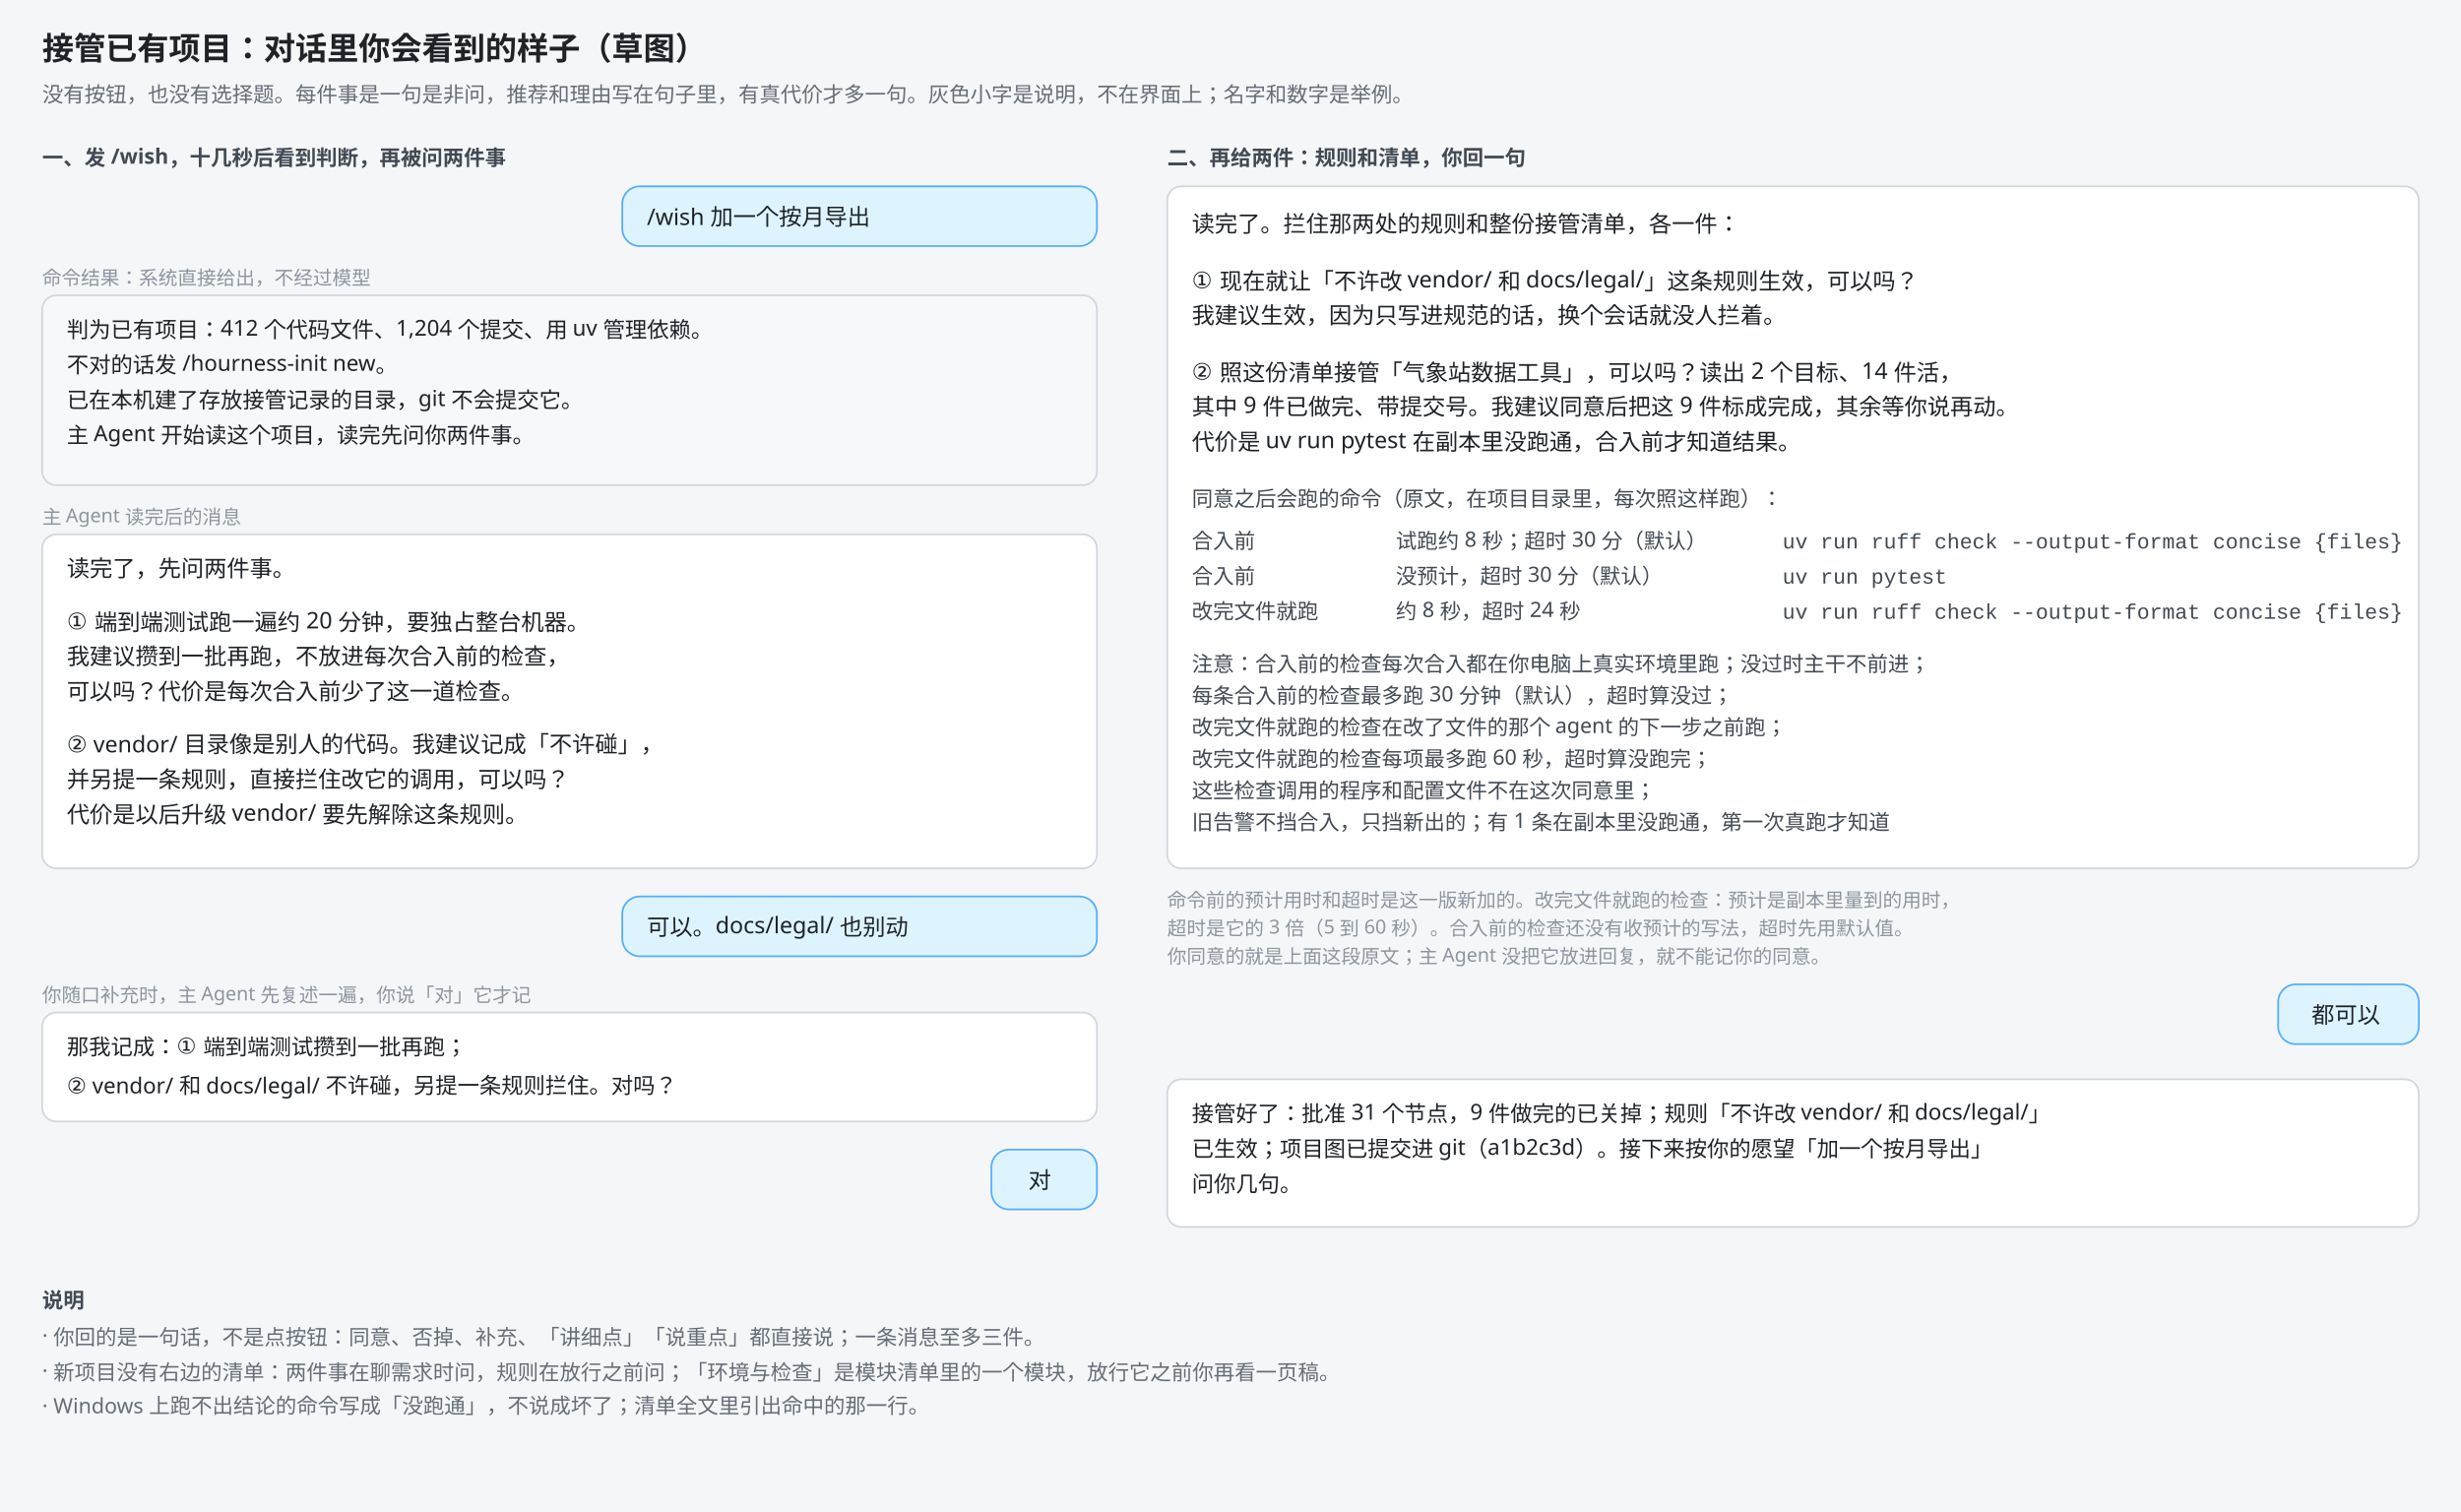
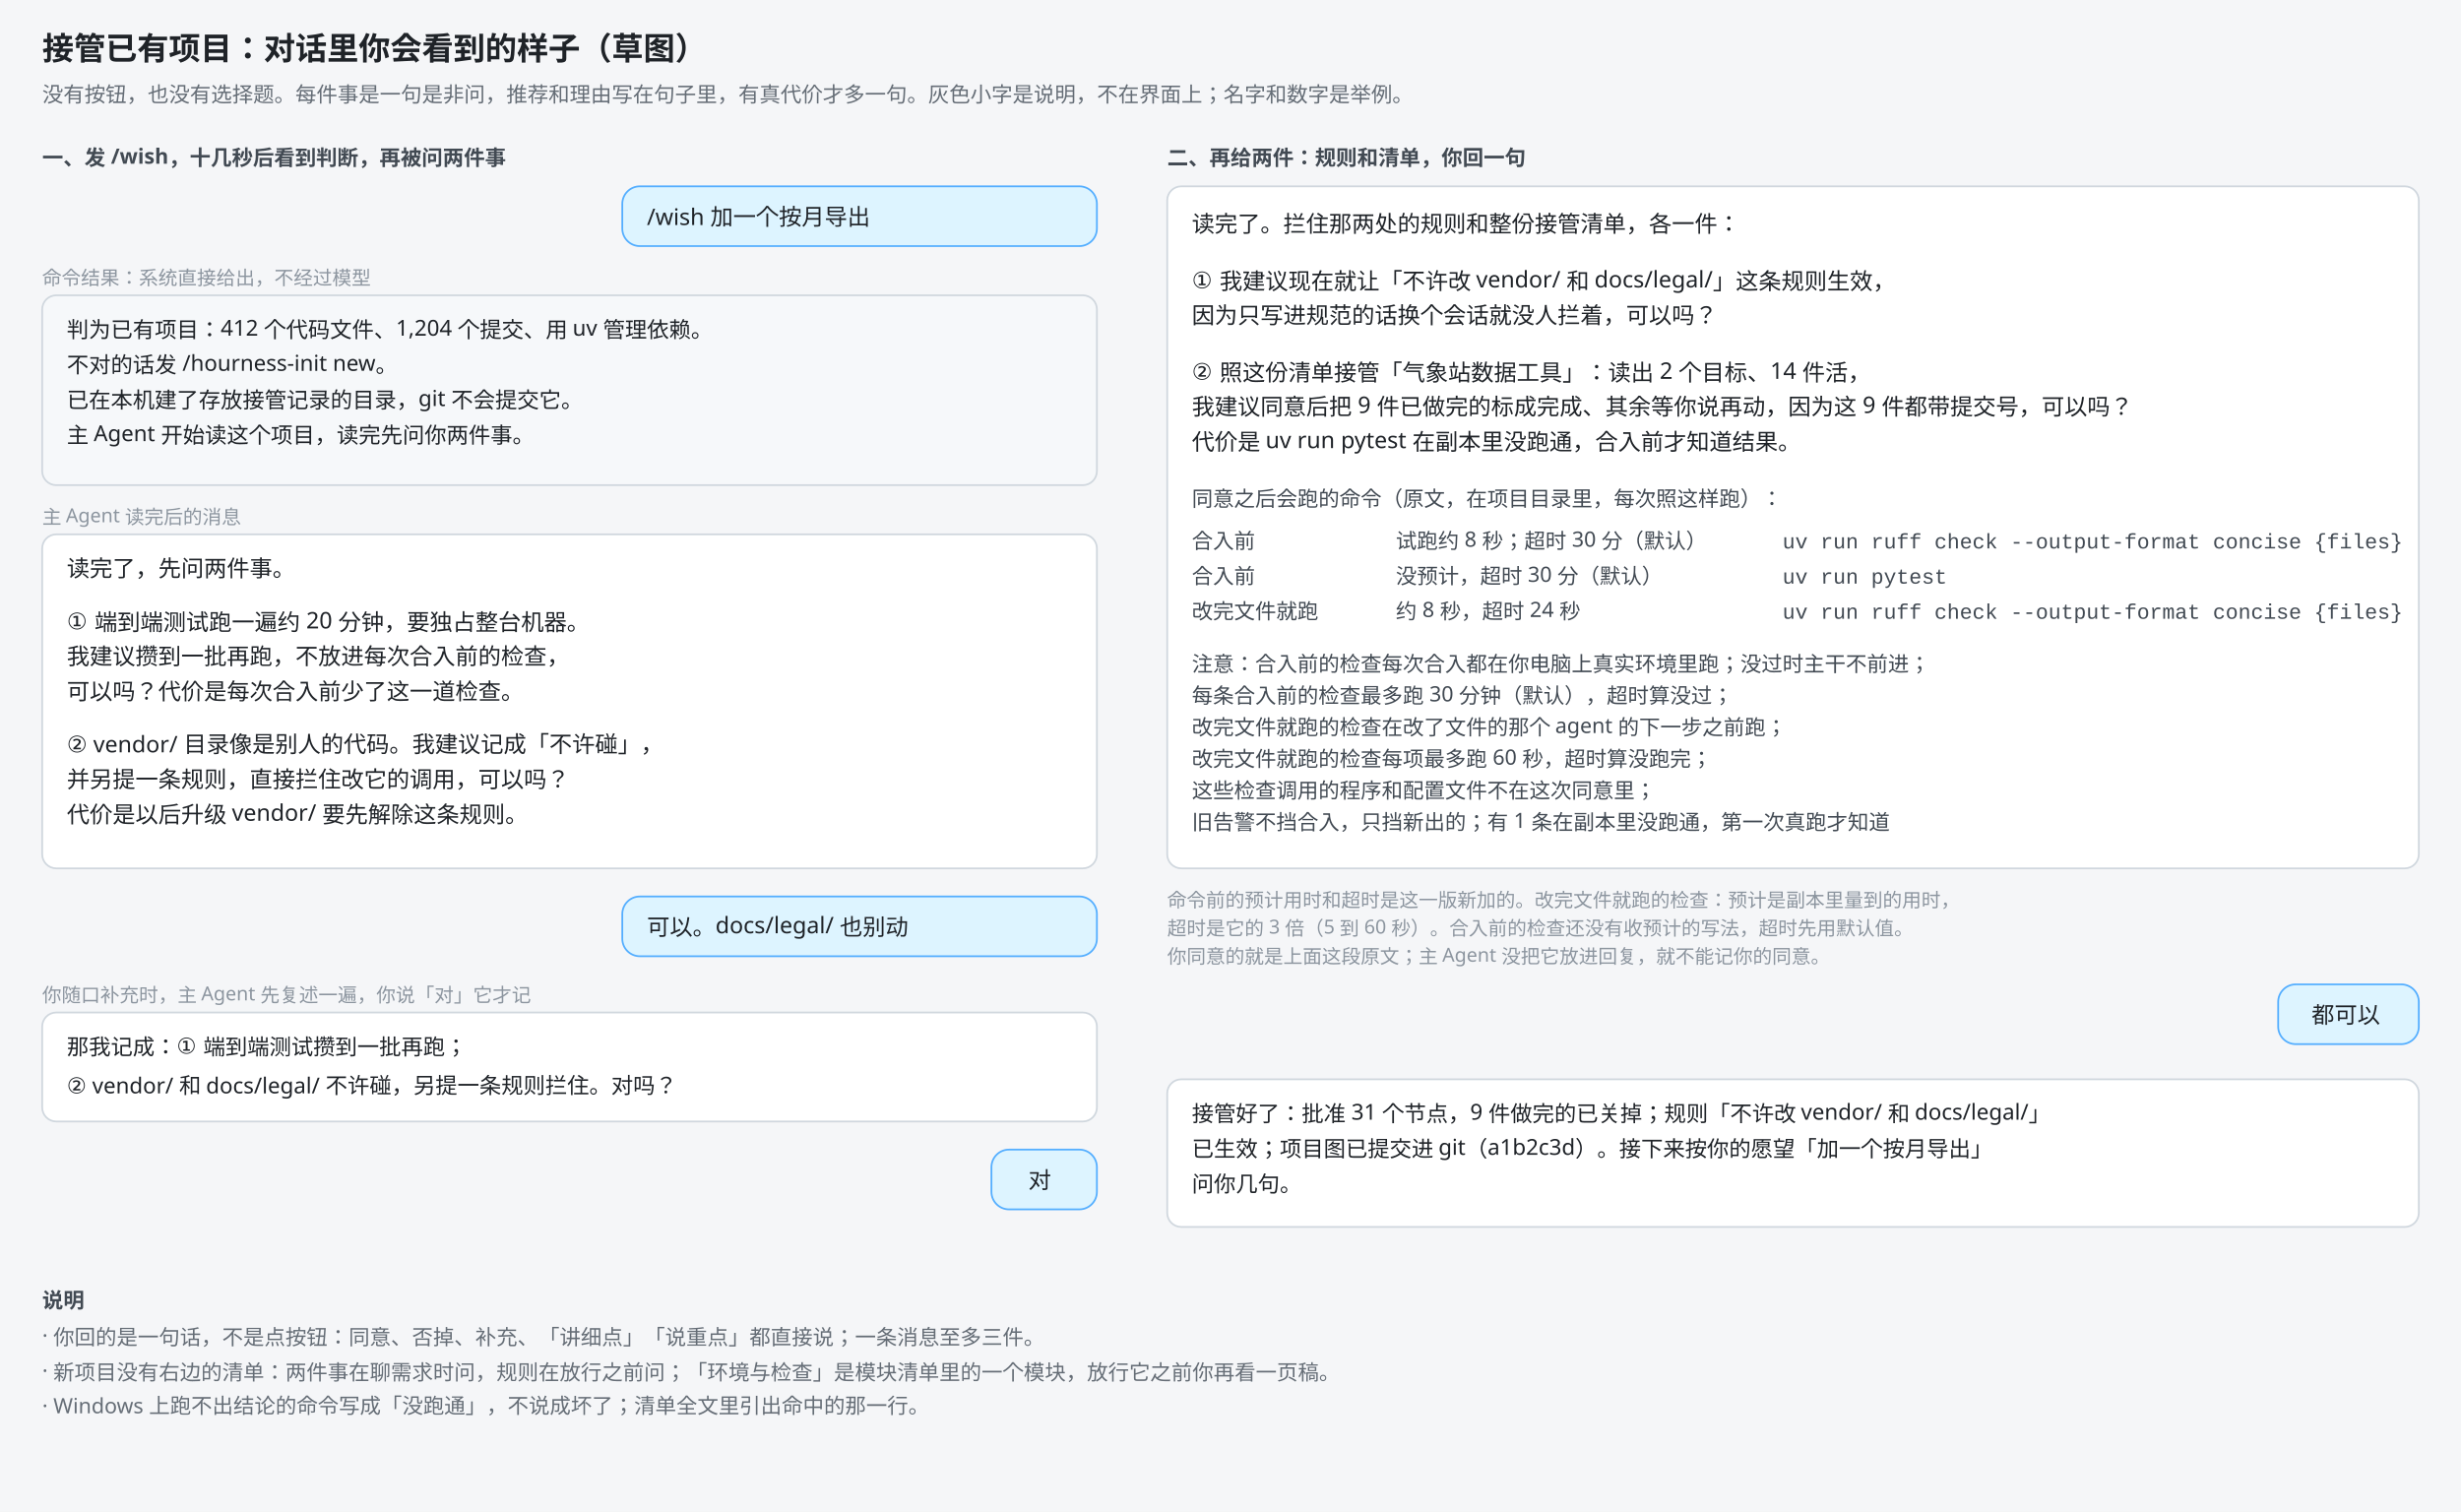
<svg xmlns="http://www.w3.org/2000/svg" width="1400" height="860" viewBox="0 0 1400 860" font-family="'Microsoft YaHei', 'PingFang SC', 'Segoe UI', sans-serif">
  <rect x="0" y="0" width="1400" height="860" fill="#f5f6f8" />
  <text x="24" y="34" font-size="18" font-weight="bold" fill="#1f2328">接管已有项目：对话里你会看到的样子（草图）</text>
  <text x="24" y="58" font-size="12" fill="#656d76">没有按钮，也没有选择题。每件事是一句是非问，推荐和理由写在句子里，有真代价才多一句。灰色小字是说明，不在界面上；名字和数字是举例。</text>
  <g transform="translate(24,80)">
    <text x="0" y="14" font-size="12" font-weight="bold" fill="#424a53">一、发 /wish，十几秒后看到判断，再被问两件事</text>
    <rect x="330" y="26" width="270" height="34" rx="10" fill="#ddf4ff" stroke="#54aeff" />
    <text x="344" y="48" font-size="13" fill="#1f2328">/wish 加一个按月导出</text>
    <text x="0" y="82" font-size="11" fill="#8c959f">命令结果：系统直接给出，不经过模型</text>
    <rect x="0" y="88" width="600" height="108" rx="8" fill="#f6f8fa" stroke="#d0d7de" />
    <g font-size="12.5" fill="#1f2328">
      <text x="14" y="112">判为已有项目：412 个代码文件、1,204 个提交、用 uv 管理依赖。</text>
      <text x="14" y="132">不对的话发 /hourness-init new。</text>
      <text x="14" y="152">已在本机建了存放接管记录的目录，git 不会提交它。</text>
      <text x="14" y="172">主 Agent 开始读这个项目，读完先问你两件事。</text>
    </g>
    <text x="0" y="218" font-size="11" fill="#8c959f">主 Agent 读完后的消息</text>
    <rect x="0" y="224" width="600" height="190" rx="8" fill="#ffffff" stroke="#d0d7de" />
    <g font-size="13" fill="#1f2328">
      <text x="14" y="248">读完了，先问两件事。</text>
      <text x="14" y="278">① 端到端测试跑一遍约 20 分钟，要独占整台机器。</text>
      <text x="14" y="298">我建议攒到一批再跑，不放进每次合入前的检查，</text>
      <text x="14" y="318">可以吗？代价是每次合入前少了这一道检查。</text>
      <text x="14" y="348">② vendor/ 目录像是别人的代码。我建议记成「不许碰」，</text>
      <text x="14" y="368">并另提一条规则，直接拦住改它的调用，可以吗？</text>
      <text x="14" y="388">代价是以后升级 vendor/ 要先解除这条规则。</text>
    </g>
    <rect x="330" y="430" width="270" height="34" rx="10" fill="#ddf4ff" stroke="#54aeff" />
    <text x="344" y="452" font-size="13" fill="#1f2328">可以。docs/legal/ 也别动</text>
    <text x="0" y="490" font-size="11" fill="#8c959f">你随口补充时，主 Agent 先复述一遍，你说「对」它才记</text>
    <rect x="0" y="496" width="600" height="62" rx="8" fill="#ffffff" stroke="#d0d7de" />
    <g font-size="12.5" fill="#1f2328">
      <text x="14" y="520">那我记成：① 端到端测试攒到一批再跑；</text>
      <text x="14" y="542">② vendor/ 和 docs/legal/ 不许碰，另提一条规则拦住。对吗？</text>
    </g>
    <rect x="540" y="574" width="60" height="34" rx="10" fill="#ddf4ff" stroke="#54aeff" />
    <text x="561" y="596" font-size="13" fill="#1f2328">对</text>
  </g>
  <g transform="translate(664,80)">
    <text x="0" y="14" font-size="12" font-weight="bold" fill="#424a53">二、再给两件：规则和清单，你回一句</text>
    <rect x="0" y="26" width="712" height="388" rx="8" fill="#ffffff" stroke="#d0d7de" />
    <g font-size="13" fill="#1f2328">
      <text x="14" y="52">读完了。拦住那两处的规则和整份接管清单，各一件：</text>
-       <text x="14" y="84">① 现在就让「不许改 vendor/ 和 docs/legal/」这条规则生效，可以吗？</text>
-       <text x="14" y="104">我建议生效，因为只写进规范的话，换个会话就没人拦着。</text>
-       <text x="14" y="136">② 照这份清单接管「气象站数据工具」，可以吗？读出 2 个目标、14 件活，</text>
-       <text x="14" y="156">其中 9 件已做完、带提交号。我建议同意后把这 9 件标成完成，其余等你说再动。</text>
+       <text x="14" y="84">① 我建议现在就让「不许改 vendor/ 和 docs/legal/」这条规则生效，</text>
+       <text x="14" y="104">因为只写进规范的话换个会话就没人拦着，可以吗？</text>
+       <text x="14" y="136">② 照这份清单接管「气象站数据工具」：读出 2 个目标、14 件活，</text>
+       <text x="14" y="156">我建议同意后把 9 件已做完的标成完成、其余等你说再动，因为这 9 件都带提交号，可以吗？</text>
      <text x="14" y="176">代价是 uv run pytest 在副本里没跑通，合入前才知道结果。</text>
    </g>
    <text x="14" y="208" font-size="12" fill="#424a53">同意之后会跑的命令（原文，在项目目录里，每次照这样跑）：</text>
    <g font-size="12" fill="#424a53">
      <text x="14" y="232">合入前</text>
      <text x="14" y="252">合入前</text>
      <text x="14" y="272">改完文件就跑</text>
      <text x="130" y="232">试跑约 8 秒；超时 30 分（默认）</text>
      <text x="130" y="252">没预计，超时 30 分（默认）</text>
      <text x="130" y="272">约 8 秒，超时 24 秒</text>
    </g>
    <g font-size="12" fill="#424a53" font-family="Consolas, 'Courier New', monospace">
      <text x="350" y="232">uv run ruff check --output-format concise {files}</text>
      <text x="350" y="252">uv run pytest</text>
      <text x="350" y="272">uv run ruff check --output-format concise {files}</text>
    </g>
    <g font-size="12" fill="#424a53">
      <text x="14" y="302">注意：合入前的检查每次合入都在你电脑上真实环境里跑；没过时主干不前进；</text>
      <text x="14" y="320">每条合入前的检查最多跑 30 分钟（默认），超时算没过；</text>
      <text x="14" y="338">改完文件就跑的检查在改了文件的那个 agent 的下一步之前跑；</text>
      <text x="14" y="356">改完文件就跑的检查每项最多跑 60 秒，超时算没跑完；</text>
      <text x="14" y="374">这些检查调用的程序和配置文件不在这次同意里；</text>
      <text x="14" y="392">旧告警不挡合入，只挡新出的；有 1 条在副本里没跑通，第一次真跑才知道</text>
    </g>
    <g font-size="11" fill="#8c959f">
      <text x="0" y="436">命令前的预计用时和超时是这一版新加的。改完文件就跑的检查：预计是副本里量到的用时，</text>
      <text x="0" y="452">超时是它的 3 倍（5 到 60 秒）。合入前的检查还没有收预计的写法，超时先用默认值。</text>
      <text x="0" y="468">你同意的就是上面这段原文；主 Agent 没把它放进回复，就不能记你的同意。</text>
    </g>
    <rect x="632" y="480" width="80" height="34" rx="10" fill="#ddf4ff" stroke="#54aeff" />
    <text x="651" y="502" font-size="13" fill="#1f2328">都可以</text>
    <rect x="0" y="534" width="712" height="84" rx="8" fill="#ffffff" stroke="#d0d7de" />
    <g font-size="12.5" fill="#1f2328">
      <text x="14" y="558">接管好了：批准 31 个节点，9 件做完的已关掉；规则「不许改 vendor/ 和 docs/legal/」</text>
      <text x="14" y="578">已生效；项目图已提交进 git（a1b2c3d）。接下来按你的愿望「加一个按月导出」</text>
      <text x="14" y="598">问你几句。</text>
    </g>
  </g>
  <g transform="translate(24,744)" font-size="12" fill="#656d76">
    <text x="0" y="0" font-weight="bold" fill="#424a53">说明</text>
    <text x="0" y="20">· 你回的是一句话，不是点按钮：同意、否掉、补充、「讲细点」「说重点」都直接说；一条消息至多三件。</text>
    <text x="0" y="40">· 新项目没有右边的清单：两件事在聊需求时问，规则在放行之前问；「环境与检查」是模块清单里的一个模块，放行它之前你再看一页稿。</text>
    <text x="0" y="60">· Windows 上跑不出结论的命令写成「没跑通」，不说成坏了；清单全文里引出命中的那一行。</text>
  </g>
</svg>
